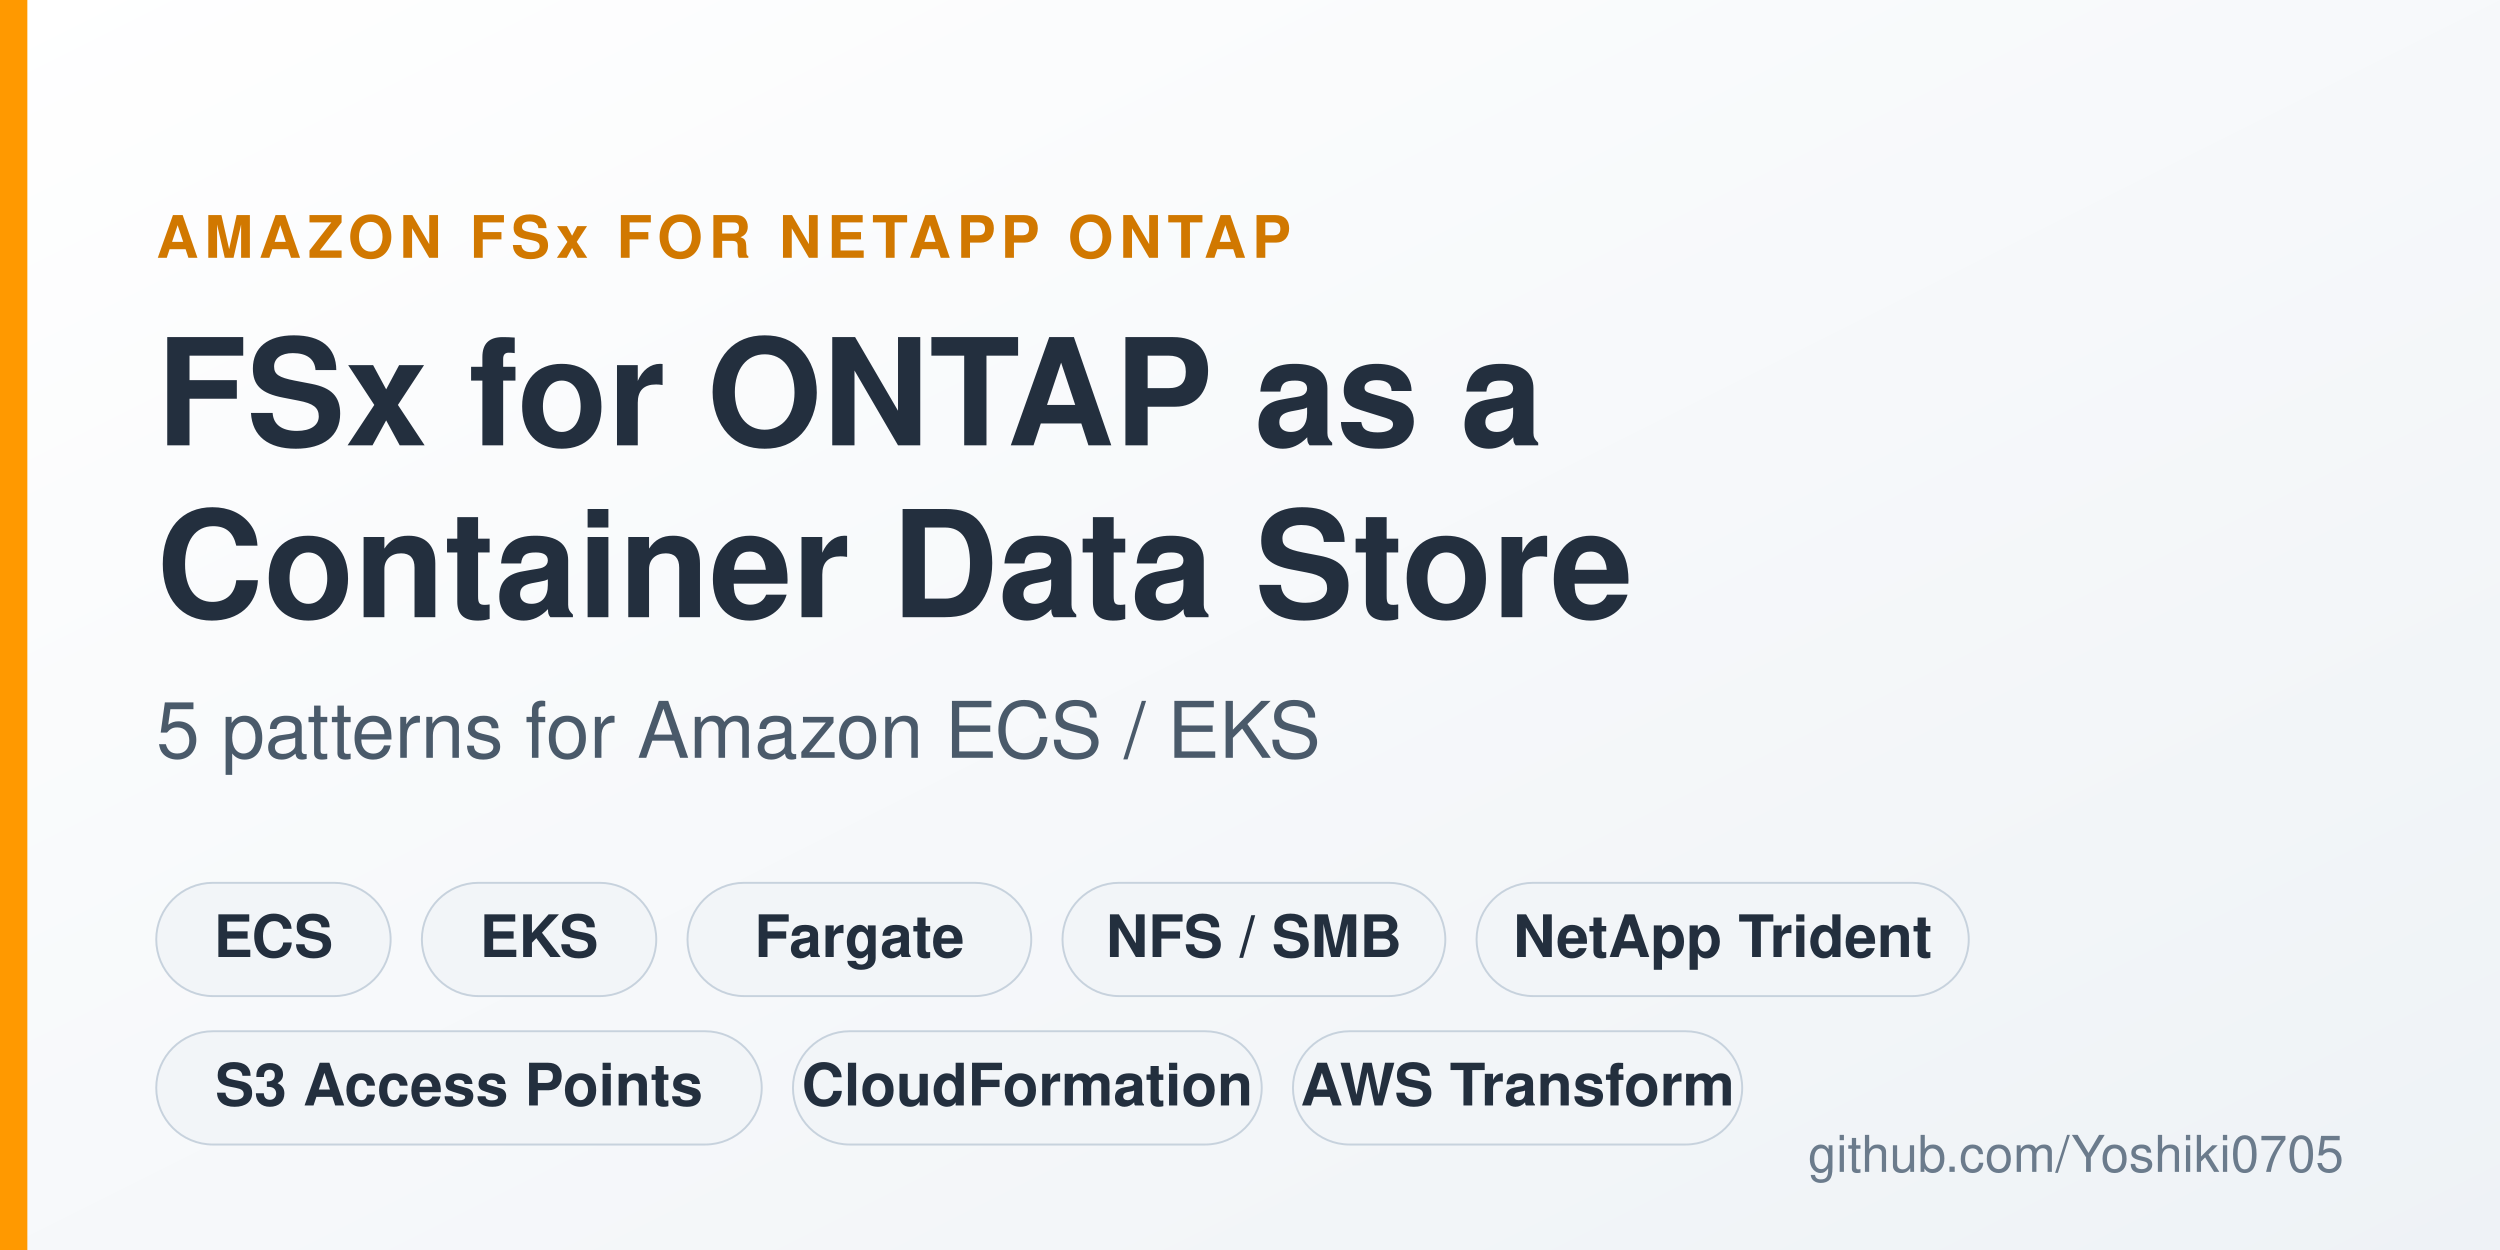
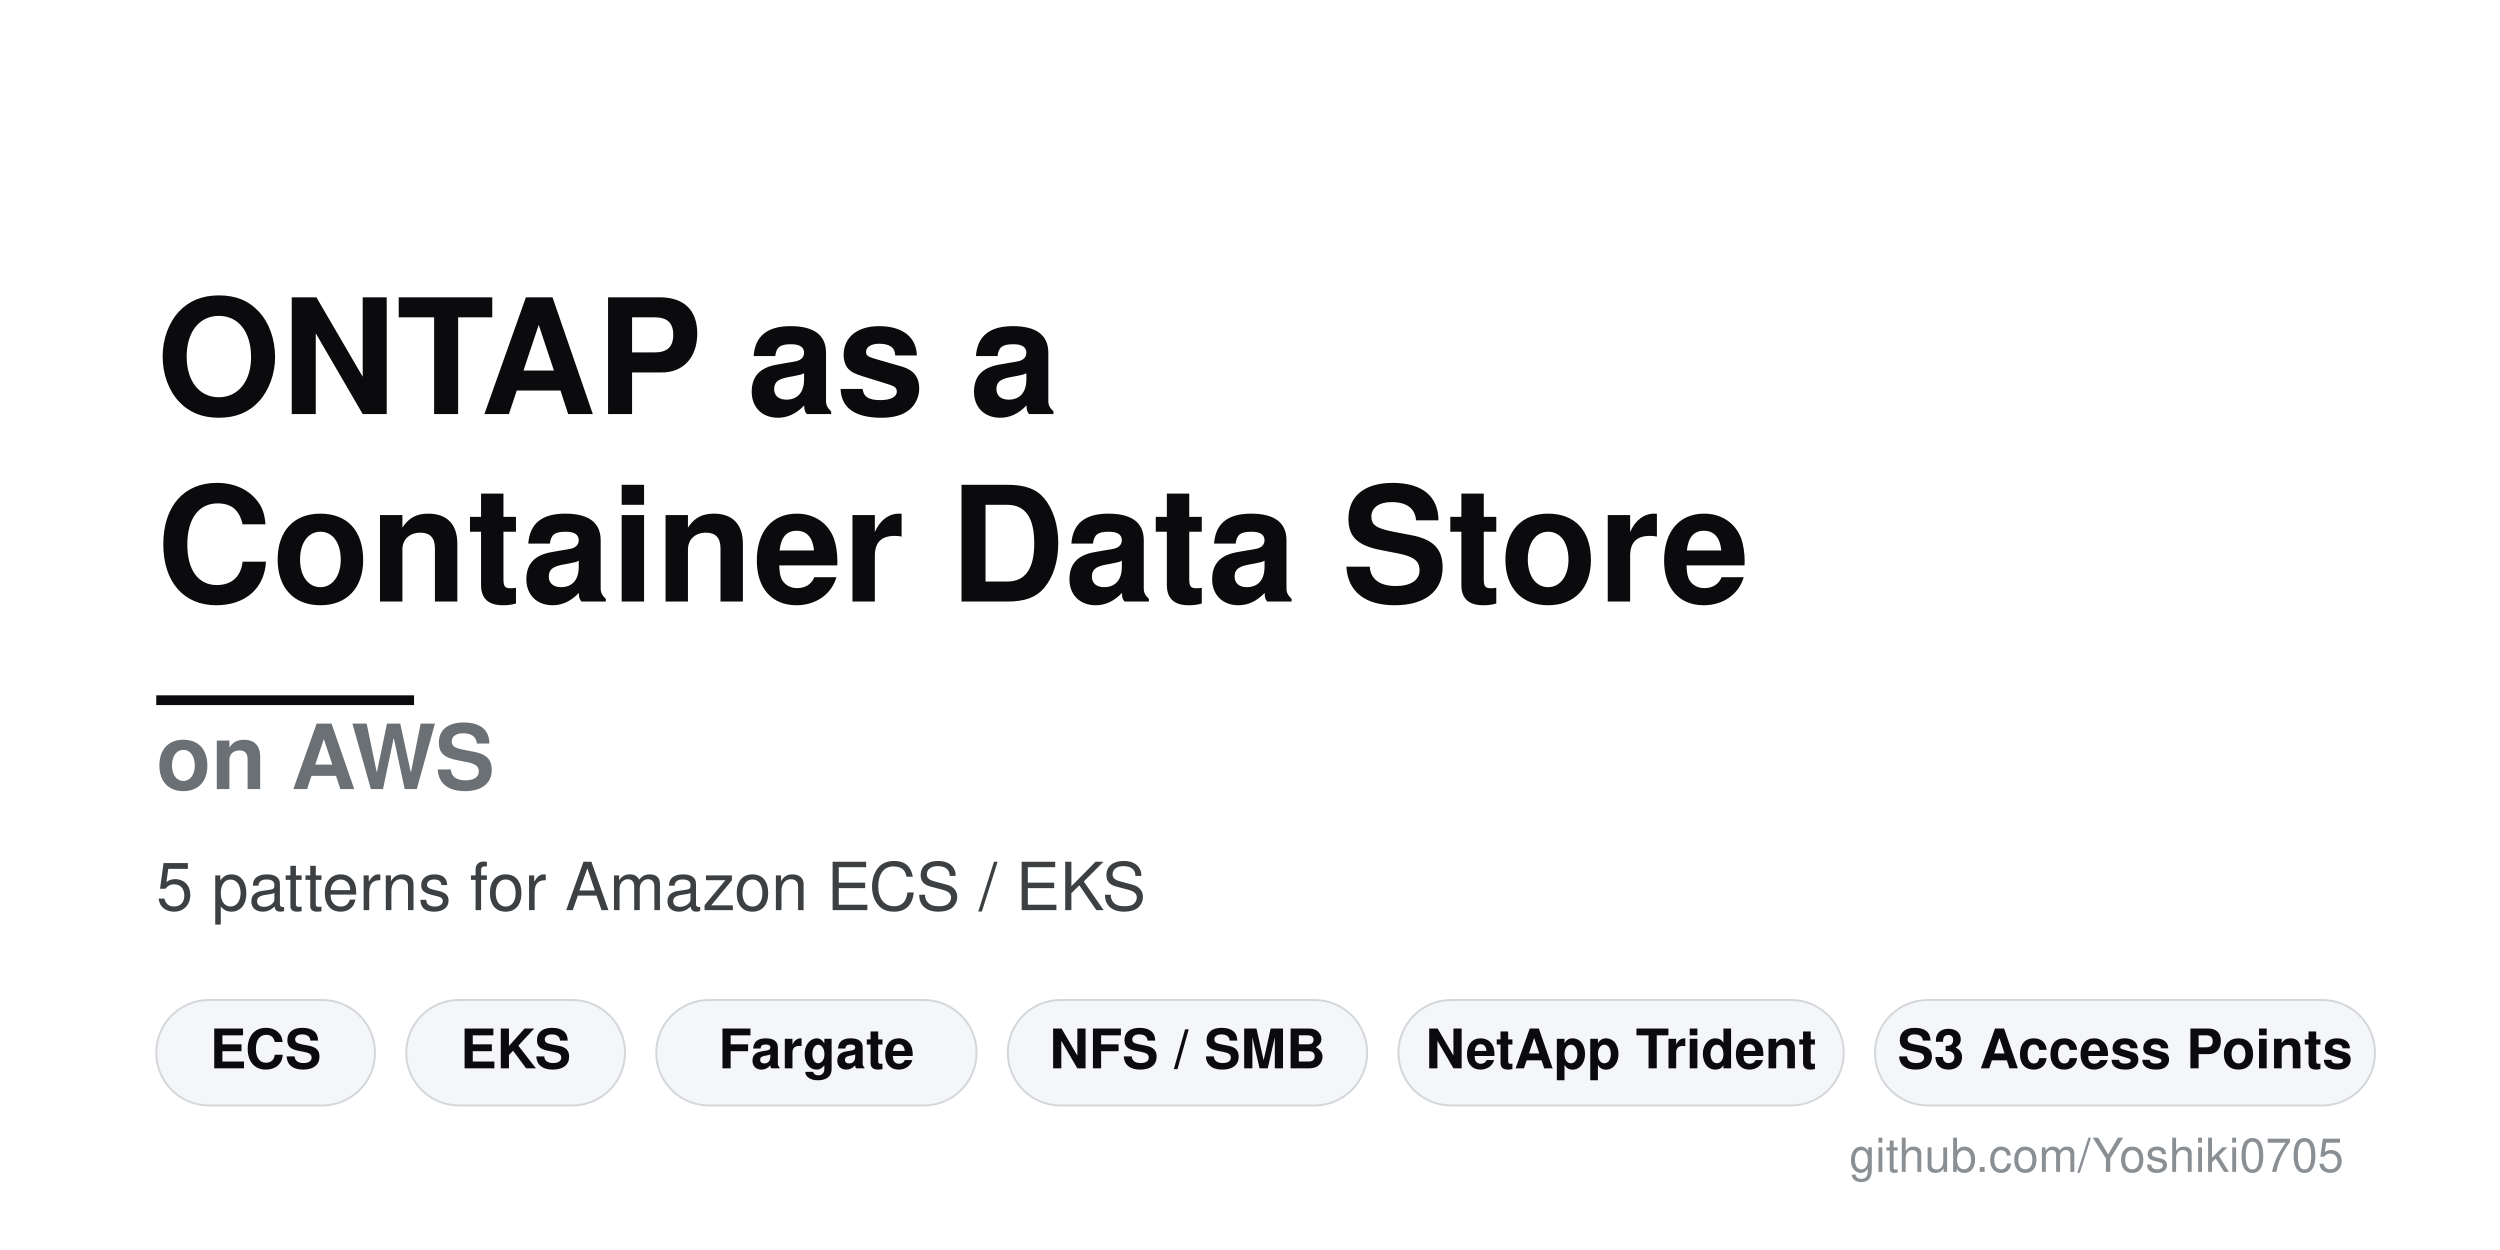
<svg xmlns="http://www.w3.org/2000/svg" width="1280" height="640" viewBox="0 0 1280 640" font-family="Helvetica, Arial, 'Noto Sans', sans-serif">
  <rect width="1280" height="640" fill="#FFFFFF" />
-   <rect width="1280" height="640" fill="url(#grad)" />
-   <defs>
-     <linearGradient id="grad" x1="0" y1="0" x2="1" y2="1">
-       <stop offset="0" stop-color="#FFFFFF" />
-       <stop offset="1" stop-color="#EEF2F6" />
-     </linearGradient>
-   </defs>
-   <rect x="0" y="0" width="14" height="640" fill="#FF9900" />
-   <text x="80" y="132" fill="#D17800" font-size="30" font-weight="700" letter-spacing="3">AMAZON FSx FOR NETAPP ONTAP</text>
-   <text x="80" y="228" fill="#232F3E" font-size="76" font-weight="800">FSx for ONTAP as a</text>
-   <text x="80" y="316" fill="#232F3E" font-size="76" font-weight="800">Container Data Store</text>
-   <text x="80" y="388" fill="#4A5A6A" font-size="40" font-weight="500">5 patterns for Amazon ECS / EKS</text>
-   <g font-size="30" font-weight="600">
+   <rect x="80" y="356" width="132" height="5" fill="#0B0B0D" />
+   <text x="80" y="212" fill="#0B0B0D" font-size="82" font-weight="800">ONTAP as a</text>
+   <text x="80" y="308" fill="#0B0B0D" font-size="82" font-weight="800">Container Data Store</text>
+   <text x="80" y="404" fill="#6B7075" font-size="46" font-weight="600">on AWS</text>
+   <text x="80" y="466" fill="#3C4043" font-size="34" font-weight="500">5 patterns for Amazon ECS / EKS</text>
+   <g font-size="28" font-weight="600">
    <g>
-       <rect x="80" y="452" width="120" height="58" rx="29" fill="#F2F5F8" stroke="#C7D2DD" />
-       <text x="140" y="490" fill="#232F3E" text-anchor="middle">ECS</text>
+       <rect x="80" y="512" width="112" height="54" rx="27" fill="#F5F6F7" stroke="#D3D6DA" />
+       <text x="136" y="547" fill="#0B0B0D" text-anchor="middle">ECS</text>
    </g>
    <g>
-       <rect x="216" y="452" width="120" height="58" rx="29" fill="#F2F5F8" stroke="#C7D2DD" />
-       <text x="276" y="490" fill="#232F3E" text-anchor="middle">EKS</text>
+       <rect x="208" y="512" width="112" height="54" rx="27" fill="#F5F6F7" stroke="#D3D6DA" />
+       <text x="264" y="547" fill="#0B0B0D" text-anchor="middle">EKS</text>
    </g>
    <g>
-       <rect x="352" y="452" width="176" height="58" rx="29" fill="#F2F5F8" stroke="#C7D2DD" />
-       <text x="440" y="490" fill="#232F3E" text-anchor="middle">Fargate</text>
+       <rect x="336" y="512" width="164" height="54" rx="27" fill="#F5F6F7" stroke="#D3D6DA" />
+       <text x="418" y="547" fill="#0B0B0D" text-anchor="middle">Fargate</text>
    </g>
    <g>
-       <rect x="544" y="452" width="196" height="58" rx="29" fill="#F2F5F8" stroke="#C7D2DD" />
-       <text x="642" y="490" fill="#232F3E" text-anchor="middle">NFS / SMB</text>
+       <rect x="516" y="512" width="184" height="54" rx="27" fill="#F5F6F7" stroke="#D3D6DA" />
+       <text x="608" y="547" fill="#0B0B0D" text-anchor="middle">NFS / SMB</text>
    </g>
    <g>
-       <rect x="756" y="452" width="252" height="58" rx="29" fill="#F2F5F8" stroke="#C7D2DD" />
-       <text x="882" y="490" fill="#232F3E" text-anchor="middle">NetApp Trident</text>
+       <rect x="716" y="512" width="228" height="54" rx="27" fill="#F5F6F7" stroke="#D3D6DA" />
+       <text x="830" y="547" fill="#0B0B0D" text-anchor="middle">NetApp Trident</text>
    </g>
    <g>
-       <rect x="80" y="528" width="310" height="58" rx="29" fill="#F2F5F8" stroke="#C7D2DD" />
-       <text x="235" y="566" fill="#232F3E" text-anchor="middle">S3 Access Points</text>
-     </g>
-     <g>
-       <rect x="406" y="528" width="240" height="58" rx="29" fill="#F2F5F8" stroke="#C7D2DD" />
-       <text x="526" y="566" fill="#232F3E" text-anchor="middle">CloudFormation</text>
-     </g>
-     <g>
-       <rect x="662" y="528" width="230" height="58" rx="29" fill="#F2F5F8" stroke="#C7D2DD" />
-       <text x="777" y="566" fill="#232F3E" text-anchor="middle">AWS Transform</text>
+       <rect x="960" y="512" width="256" height="54" rx="27" fill="#F5F6F7" stroke="#D3D6DA" />
+       <text x="1088" y="547" fill="#0B0B0D" text-anchor="middle">S3 Access Points</text>
    </g>
  </g>
-   <text x="1200" y="600" fill="#6B7B8C" font-size="26" font-weight="500" text-anchor="end">github.com/Yoshiki0705</text>
+   <text x="1200" y="600" fill="#8A8F94" font-size="24" font-weight="500" text-anchor="end">github.com/Yoshiki0705</text>
</svg>
